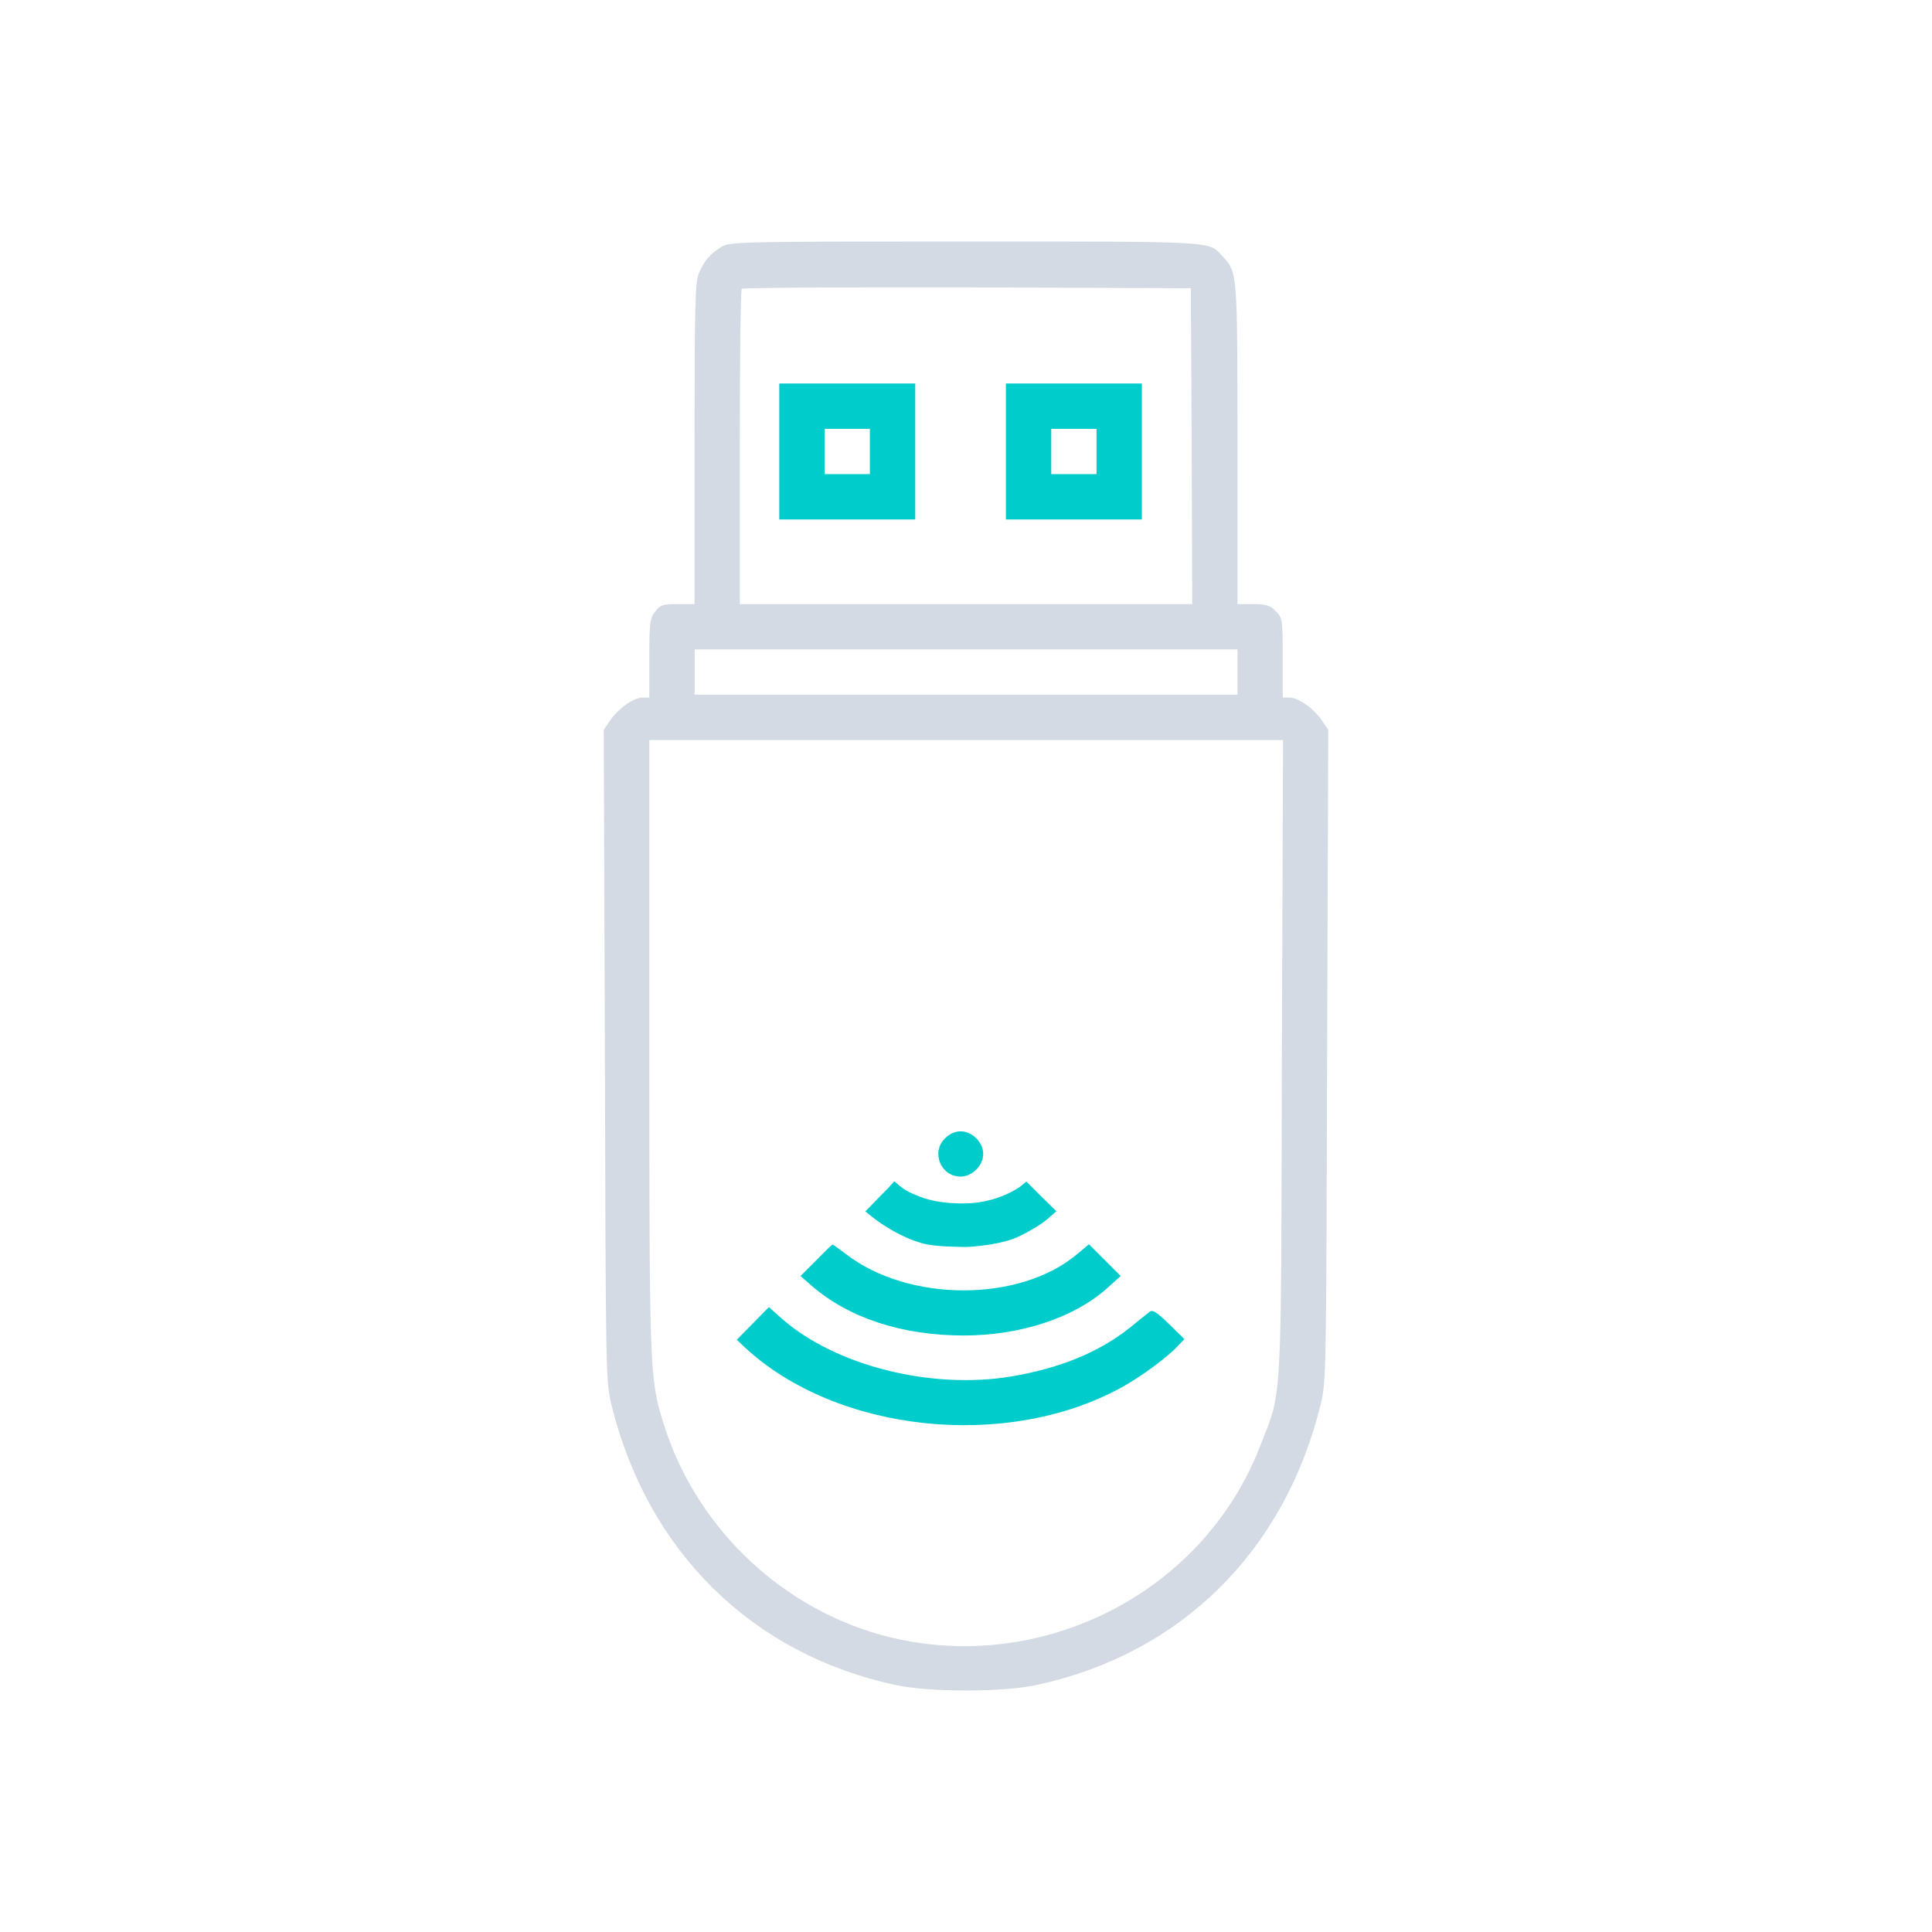
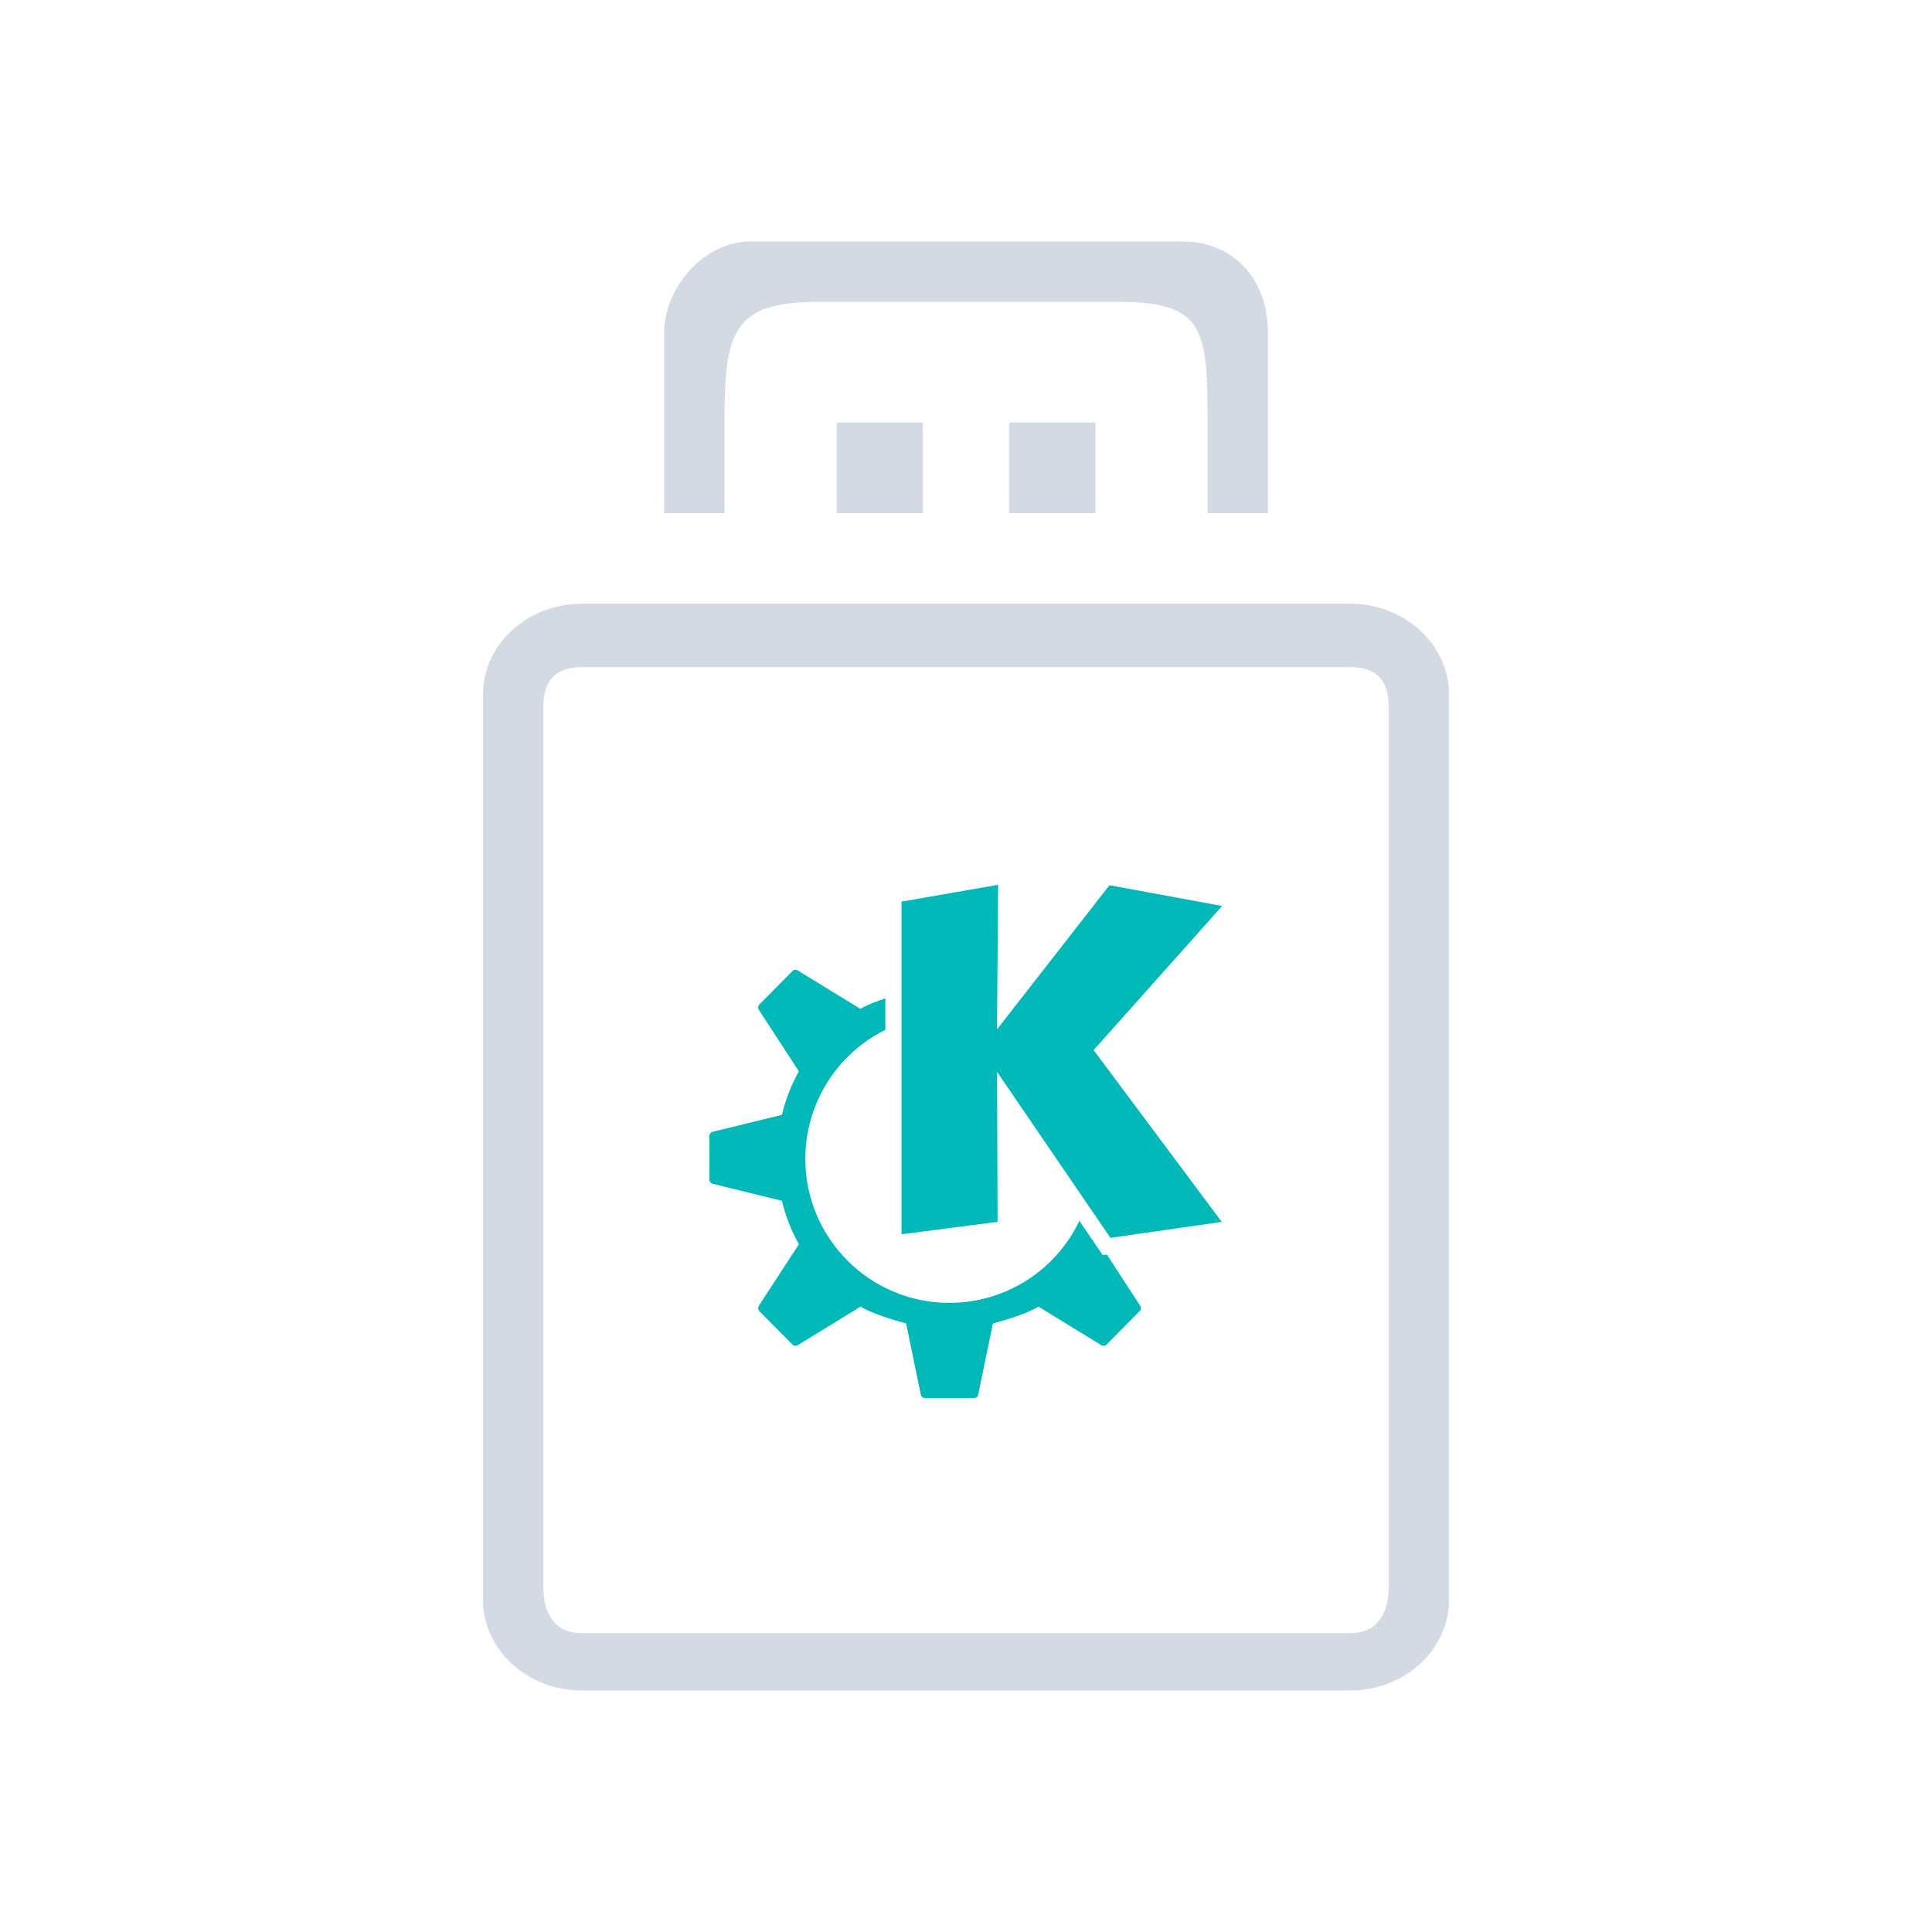
<svg xmlns="http://www.w3.org/2000/svg" width="32" height="32" version="1.1" id="svg12">
-   <g id="22-22-device-notifier">
-     <rect style="opacity:0.001" width="22" height="22" x="32" y="10" id="rect2" />
-     <g id="g20-6" transform="matrix(0.01632675,0,0,0.01632675,34.84337,12.83392)">
-       <g transform="matrix(0.1,0,0,-0.1,0,512)" id="g18-2">
-         <path d="m 3341.558,4981.956 c -76.471,-46 -116.703,-93.9 -153.042,-180.1 -24.858,-59.4 -28.652,-222.2 -28.652,-1153.3 v -1082.4 h -112.81 c -99.432,0 -118.6,-5.7 -153.042,-49.8 -36.339,-46 -40.132,-76.6 -40.132,-316.1 v -266.3 h -45.923 c -59.3,0 -162.526,-72.8 -218.032,-153.3 l -44.026,-65.1 7.687,-2205 c 5.79,-2166.7 5.79,-2205 45.923,-2365.9 244.787,-986.6 948.6,-1680.1 1918.264,-1888.9 227.616,-49.8 728.671,-49.8 956.287,0 971.561,208.8 1673.477,900.4 1918.264,1888.9 40.132,160.9 40.132,199.2 45.923,2365.9 l 7.587,2205 -43.926,65.1 c -55.506,80.5 -158.732,153.3 -218.032,153.3 h -45.923 v 268.2 c 0,260.5 -1.897,272 -47.819,316.1 -38.236,40.2 -64.99,47.9 -153.042,47.9 h -105.222 v 1082.4 c 0,1168.6 0,1160.9 -101.329,1270.1 -95.639,103.5 -22.961,99.6 -1738.467,99.6 -1516.642,0.1 -1595.109,-1.8 -1650.516,-36.3 z m 3180.535,-1346.8 3.794,-1069 H 4995.867 3465.848 v 1059.4 c 0,584.3 5.69,1067.1 13.377,1072.8 5.69,7.7 692.332,11.5 1524.229,9.6 l 1512.848,-5.7 z m 309.777,-1528.7 v -153.3 H 4995.867 3159.864 v 153.3 153.3 h 1836.003 1836.003 z m 300.293,-2609.3 c -5.79,-2408.1 3.794,-2241.4 -149.148,-2630.3 -393.935,-1015.3 -1533.813,-1570.9 -2589.532,-1264.4 -680.851,199.2 -1233.619,743.3 -1443.964,1423.4 -93.742,300.8 -95.639,352.5 -95.639,2557.5 V 1646.656 h 2141.987 2143.883 z" id="path4-9" style="fill:#d3dae3;fill-opacity:1;stroke-width:0.999" />
-         <path d="m 3773.9,3640.6 v -459.8 h 459.8 459.8 v 459.8 459.8 h -459.8 -459.8 z m 613.1,0 v -153.3 h -153.3 -153.3 v 153.3 153.3 h 153.3 153.3 z" id="path6-3-1" style="fill:#00cccc;fill-opacity:1" />
-         <path d="m 5306.5,3640.6 v -459.8 h 459.8 459.8 v 459.8 459.8 h -459.8 -459.8 z m 613.1,0 V 3487.3 H 5766.3 5613 v 153.3 153.3 h 153.3 153.3 z" id="path8-6-2" style="fill:#00cccc;fill-opacity:1" />
-         <path d="m 4894.6,-1005 c -95.8,-93.9 -28.7,-258.6 105.4,-258.6 78.5,0 153.3,74.7 153.3,153.3 0,78.6 -74.7,153.3 -153.3,153.3 -36.4,-0.1 -76.6,-17.4 -105.4,-48 z" id="path10-7-7" style="fill:#00cccc;fill-opacity:1" />
-         <path d="m 4463.6,-1388.2 -103.5,-105.4 44.1,-44.1 c 57.5,-63.2 199.2,-137.9 335.3,-176.3 86.2,-24.9 171.497,-36.38 256.979,-35.758 88.96,-4.304 279.421,26.159 394.321,79.859 72.8,34.5 159,86.2 193.5,116.9 l 54.308,41.928 L 5536.4,-1388.2 c -57.461,73.136 -35.641,41.461 -84.432,103.158 -5.7,-11.5 -97.568,-61.058 -151.168,-89.758 -90.1,-46 -224.161,-70.682 -300.8,-68.713 -76.809,1.974 -212.6,22.713 -287.4,63.013 -47.9,24.9 -132.312,85.447 -149.612,100.747 -50.672,-57.013 -73.56,-77.808 -99.388,-108.447 z" id="path12-5-0" style="fill:#00cccc;fill-opacity:1" />
-         <path d="m 4023,-1830.7 -105.4,-105.4 76.6,-67.1 c 252.9,-218.4 613,-335.3 1026.8,-335.3 381.2,0 743.3,118.8 965.5,316.1 l 95.8,86.2 -107.3,107.3 -107.3,107.3 -82.4,-69 c -387,-323.8 -1134.1,-323.8 -1557.5,0 -47.9,36.4 -90,67.1 -93.9,67.1 -3.9,0 -53.5,-47.8 -110.9,-107.2 z" id="path14-3-9" style="fill:#00cdcd;fill-opacity:1" />
-         <path d="m 3593.9,-2257.9 -107.3,-109.2 51.7,-49.8 c 620.7,-578.6 1772.1,-701.2 2551.8,-272 132.2,72.8 308.4,203.1 379.3,279.7 l 44,46 -105.4,103.4 c -76.6,74.7 -109.2,97.7 -128.3,82.4 -13.4,-9.6 -74.7,-59.4 -136,-109.2 -206.9,-164.8 -471.3,-274 -802.7,-329.5 -540.2,-90 -1187.8,72.8 -1549.8,390.8 l -88.1,78.5 z" id="path16-5-3" style="fill:#00cccc;fill-opacity:1" />
-       </g>
-     </g>
+   <g id="22-22-device-notifier" transform="translate(32,9.999999)">
+     <rect style="opacity:0.001" width="22" height="22" x="0" y="4.6325681e-08" id="rect2" />
+     <path style="color:#d3dae3;fill:#00b8b8;fill-opacity:1;fill-rule:evenodd;stroke-width:0.354;image-rendering:optimizeQuality;shape-rendering:geometricPrecision;text-rendering:geometricPrecision" d="m 10.955,10.103 -1.066,0.186 v 3.673 l 1.061,-0.137 -0.005,-1.655 1.251,1.832 1.229,-0.177 -1.414,-1.896 1.419,-1.591 -1.245,-0.229 -1.241,1.591 z m -2.242,0.938 c -0.01,6.64e-4 -0.02,0.005 -0.028,0.013 l -0.366,0.37 c -0.016,0.016 -0.019,0.041 -0.006,0.06 l 0.442,0.679 c -0.083,0.148 -0.146,0.31 -0.187,0.48 L 7.804,12.831 c -0.021,0.005 -0.037,0.024 -0.037,0.046 v 0.241 0.241 c 0,0.022 0.016,0.041 0.037,0.046 l 0.763,0.187 c 0.041,0.17 0.104,0.332 0.187,0.48 l -0.442,0.679 c -0.012,0.019 -0.01,0.044 0.006,0.06 l 0.366,0.37 c 0.015,0.016 0.039,0.017 0.058,0.005 L 9.435,14.762 c 0.136,0.079 0.348,0.143 0.503,0.185 l 0.162,0.784 c 0.005,0.023 0.023,0.039 0.045,0.039 h 0.273 0.273 c 0.022,0 0.04,-0.016 0.045,-0.039 l 0.162,-0.784 c 0.155,-0.042 0.368,-0.106 0.503,-0.185 l 0.693,0.425 c 0.019,0.011 0.043,0.01 0.058,-0.005 l 0.366,-0.37 c 0.016,-0.016 0.019,-0.041 0.006,-0.06 l -0.368,-0.566 -0.046,0.007 -0.258,-0.378 c -0.264,0.553 -0.822,0.905 -1.434,0.906 -0.879,0 -1.591,-0.712 -1.591,-1.591 6.41e-4,-0.604 0.343,-1.156 0.884,-1.424 v -0.347 c -0.101,0.034 -0.2,0.072 -0.276,0.116 L 8.743,11.049 c -0.009,-0.006 -0.02,-0.008 -0.03,-0.007 z" class="ColorScheme-Text" id="path10-3-36" />
+     <path d="M 8.033,3 C 7.476,3 7.033,3.53 7.033,4.004 v 1.996 h 1 l -3e-5,-1 c 0,-1 0,-1 1,-1 l 3.008,5e-5 c 0.992,-5e-5 0.992,-5e-5 0.992,1 l 3e-5,1 h 1 l -3e-5,-2 C 14.033,3.398 13.615,3 13.047,3 Z M 9.033,5 V 6 H 10.033 V 5 Z m 2,0 v 1 h 1 V 5 Z" style="solid-color:#d5c289;fill:#d3dae3;fill-opacity:1;fill-rule:evenodd;stroke-width:1" id="path4-7" />
+     <path d="M 14.98,7 H 6.02 c -0.561,0 -1.02,0.45 -1.02,1 v 10 C 5,18.55 5.459,19 6.02,19 h 8.96 C 15.541,19 16,18.55 16,18 v -10 c 0,-0.55 -0.459,-1 -1.02,-1 z m 0.01,10.6 c 0,0.275 -0.23,0.5 -0.51,0.5 H 6.52 c -0.281,0 -0.51,-0.225 -0.51,-0.5 V 8.4 c 0,-0.275 0.23,-0.6 0.51,-0.6 h 7.959 c 0.281,0 0.51,0.325 0.51,0.6 z" id="path2-5" style="fill:#d3dae3;fill-opacity:1;stroke-width:0.253" />
  </g>
  <defs id="defs16" />
-   <g id="g26" transform="matrix(0.02245078,0,0,0.02245078,4.88152,4.708594)">
-     <g transform="matrix(0.1,0,0,-0.1,0,512)" id="g16" />
-   </g>
-   <g id="g27" transform="matrix(0.01632784,0,0,0.01632784,34.90774,12.82507)">
-     <g transform="matrix(0.1,0,0,-0.1,0,512)" id="g953" />
-   </g>
-   <g id="device-notifier" transform="translate(32,10)">
-     <rect style="opacity:0.001" width="32" height="32" x="-32" y="-10" id="rect7" />
-     <path d="m -20.051,-5.911 c -0.187,0.113 -0.286,0.23 -0.375,0.441 -0.061,0.145 -0.07,0.544 -0.07,2.824 v 2.651 h -0.276 c -0.244,0 -0.29,0.014 -0.375,0.122 -0.089,0.113 -0.098,0.188 -0.098,0.774 V 1.554 h -0.112 c -0.145,0 -0.398,0.178 -0.534,0.375 L -22,2.088 l 0.019,5.4 c 0.014,5.306 0.014,5.4 0.112,5.794 0.599,2.416 2.323,4.115 4.698,4.626 0.557,0.122 1.785,0.122 2.342,0 2.379,-0.511 4.098,-2.205 4.698,-4.626 0.098,-0.394 0.098,-0.488 0.112,-5.794 L -10,2.088 -10.108,1.929 C -10.244,1.732 -10.496,1.554 -10.642,1.554 h -0.112 V 0.897 c 0,-0.638 -0.005,-0.666 -0.117,-0.774 -0.094,-0.098 -0.159,-0.117 -0.375,-0.117 h -0.258 V -2.646 c 0,-2.862 0,-2.843 -0.248,-3.11 -0.234,-0.253 -0.056,-0.244 -4.258,-0.244 -3.714,-2.449e-4 -3.906,0.004 -4.042,0.089 z m 7.789,3.298 0.009,2.618 h -3.747 -3.747 V -2.589 c 0,-1.431 0.014,-2.613 0.033,-2.627 0.014,-0.019 1.696,-0.028 3.733,-0.024 l 3.705,0.014 z m 0.759,3.744 v 0.375 h -4.496 -4.496 V 1.131 0.756 h 4.496 4.496 z m 0.735,6.39 c -0.014,5.897 0.009,5.489 -0.365,6.442 -0.965,2.486 -3.756,3.847 -6.342,3.097 -1.667,-0.488 -3.021,-1.82 -3.536,-3.486 -0.23,-0.737 -0.234,-0.863 -0.234,-6.263 V 2.257 h 5.246 5.25 z" id="path4" style="fill:#d3dae3;fill-opacity:1;stroke-width:0.002" />
-     <path d="m -19.093,-2.522 v 1.126 h 1.126 1.126 v -1.126 -1.126 h -1.126 -1.126 z m 1.501,0 v 0.375 H -17.967 -18.342 v -0.375 -0.375 h 0.375 0.375 z" id="path6-3" style="fill:#00cccc;fill-opacity:1;stroke-width:0.002" />
-     <path d="m -15.339,-2.522 v 1.126 h 1.126 1.126 v -1.126 -1.126 h -1.126 -1.126 z m 1.501,0 v 0.375 h -0.375 -0.375 v -0.375 -0.375 h 0.375 0.375 z" id="path8-6" style="fill:#00cccc;fill-opacity:1;stroke-width:0.002" />
-     <path d="m -16.348,8.855 c -0.235,0.23 -0.07,0.633 0.258,0.633 0.192,0 0.375,-0.183 0.375,-0.375 0,-0.192 -0.183,-0.375 -0.375,-0.375 -0.089,2.449e-4 -0.188,0.043 -0.258,0.118 z" id="path10-7" style="fill:#00cccc;fill-opacity:1;stroke-width:0.002" />
-     <path d="m -17.404,9.794 -0.263,0.271 0.118,0.095 c 0.182,0.143 0.488,0.338 0.821,0.432 0.211,0.061 0.613,0.059 0.728,0.062 0.113,-0.003 0.586,-0.038 0.867,-0.17 0.178,-0.084 0.389,-0.211 0.474,-0.286 l 0.155,-0.136 -0.272,-0.267 C -14.945,9.625 -14.881,9.691 -15,9.571 l -0.112,0.09 c 0,0 -0.354,0.259 -0.883,0.271 -0.427,0.01 -0.684,-0.072 -0.822,-0.133 -0.183,-0.069 -0.251,-0.13 -0.371,-0.233 -0.161,0.175 0.005,0.007 -0.216,0.228 z" id="path12-5" style="fill:#00cccc;fill-opacity:1;stroke-width:0.002" />
-     <path d="m -18.483,10.877 -0.258,0.258 0.188,0.164 c 0.619,0.535 1.501,0.821 2.515,0.821 0.934,0 1.82,-0.291 2.365,-0.774 l 0.235,-0.211 -0.263,-0.263 -0.263,-0.263 -0.202,0.169 c -0.948,0.793 -2.777,0.793 -3.814,0 -0.117,-0.089 -0.22,-0.164 -0.23,-0.164 -0.01,0 -0.131,0.117 -0.272,0.263 z" id="path14-3" style="fill:#00cccc;fill-opacity:1;stroke-width:0.002" />
-     <path d="m -19.533,11.923 -0.263,0.267 0.127,0.122 c 1.52,1.417 4.34,1.717 6.249,0.666 0.324,-0.178 0.755,-0.497 0.929,-0.685 l 0.108,-0.113 -0.258,-0.253 c -0.188,-0.183 -0.267,-0.239 -0.314,-0.202 -0.033,0.024 -0.183,0.145 -0.333,0.267 -0.507,0.404 -1.154,0.671 -1.966,0.807 -1.323,0.22 -2.909,-0.178 -3.795,-0.957 l -0.216,-0.192 z" id="path16-5" style="fill:#00cccc;fill-opacity:1;stroke-width:0.002" />
+   <g id="device-notifier">
+     <rect style="opacity:0.001" width="32" height="32" x="0" y="-4.6325681e-08" id="rect7" />
+     <path style="color:#d3dae3;fill:#00b8b8;fill-opacity:1;fill-rule:evenodd;stroke-width:0.53;image-rendering:optimizeQuality;shape-rendering:geometricPrecision;text-rendering:geometricPrecision" d="m 16.532,14.655 -1.6,0.279 v 5.509 l 1.591,-0.205 -0.008,-2.483 1.877,2.748 1.844,-0.265 -2.122,-2.845 2.129,-2.387 -1.867,-0.344 -1.862,2.387 z m -3.364,1.407 c -0.015,9.97e-4 -0.03,0.008 -0.041,0.02 l -0.549,0.555 c -0.024,0.024 -0.028,0.061 -0.009,0.09 l 0.663,1.018 c -0.125,0.222 -0.22,0.465 -0.281,0.72 L 11.806,18.746 c -0.032,0.008 -0.056,0.036 -0.056,0.069 v 0.362 0.362 c 0,0.033 0.024,0.062 0.056,0.069 l 1.145,0.281 c 0.061,0.255 0.156,0.498 0.281,0.72 l -0.663,1.018 c -0.019,0.029 -0.015,0.066 0.009,0.09 l 0.549,0.555 c 0.023,0.023 0.059,0.025 0.087,0.008 l 1.039,-0.637 c 0.204,0.119 0.523,0.214 0.755,0.278 l 0.243,1.176 c 0.007,0.034 0.034,0.058 0.067,0.058 h 0.409 0.409 c 0.034,0 0.061,-0.024 0.067,-0.058 l 0.243,-1.176 c 0.232,-0.063 0.551,-0.159 0.755,-0.278 l 1.039,0.637 c 0.028,0.017 0.064,0.015 0.087,-0.008 l 0.549,-0.555 c 0.024,-0.024 0.028,-0.061 0.009,-0.09 l -0.552,-0.848 -0.068,0.01 -0.387,-0.568 c -0.396,0.83 -1.233,1.358 -2.152,1.359 -1.318,0 -2.387,-1.069 -2.387,-2.387 9.62e-4,-0.906 0.514,-1.733 1.326,-2.136 v -0.521 c -0.151,0.05 -0.3,0.107 -0.414,0.174 l -1.039,-0.637 c -0.014,-0.009 -0.03,-0.013 -0.046,-0.011 z" class="ColorScheme-Text" id="path10-3" />
+     <path d="M 12.429,4 C 11.633,4 11,4.795 11,5.506 v 2.994 h 1 V 7 C 12,5.5 12.128,5 13.557,5 h 4.997 C 19.971,5 20,5.5 20,7 v 1.5 h 1 l -4.5e-5,-3 C 21,4.597 20.403,4 19.591,4 Z m 1.429,3 v 1.5 h 1.429 V 7 Z m 2.857,0 v 1.5 h 1.429 V 7 Z" style="solid-color:#d5c289;fill:#d3dae3;fill-opacity:1;fill-rule:evenodd;stroke-width:1.464" id="path4" />
+     <path d="M 22.367,10 H 9.633 C 8.735,10 8,10.675 8,11.5 V 26.5 C 8,27.325 8.735,28 9.633,28 H 22.367 C 23.265,28 24,27.325 24,26.5 V 11.5 C 24,10.675 23.265,10 22.367,10 Z M 23,26.3 c 0,0.412 -0.184,0.75 -0.633,0.75 H 9.633 C 9.184,27.05 9,26.712 9,26.3 V 11.7 C 9,11.288 9.184,11.05 9.633,11.05 H 22.367 C 22.816,11.05 23,11.288 23,11.7 Z" id="path2" style="fill:#d3dae3;fill-opacity:1;stroke-width:0.391" />
  </g>
</svg>
